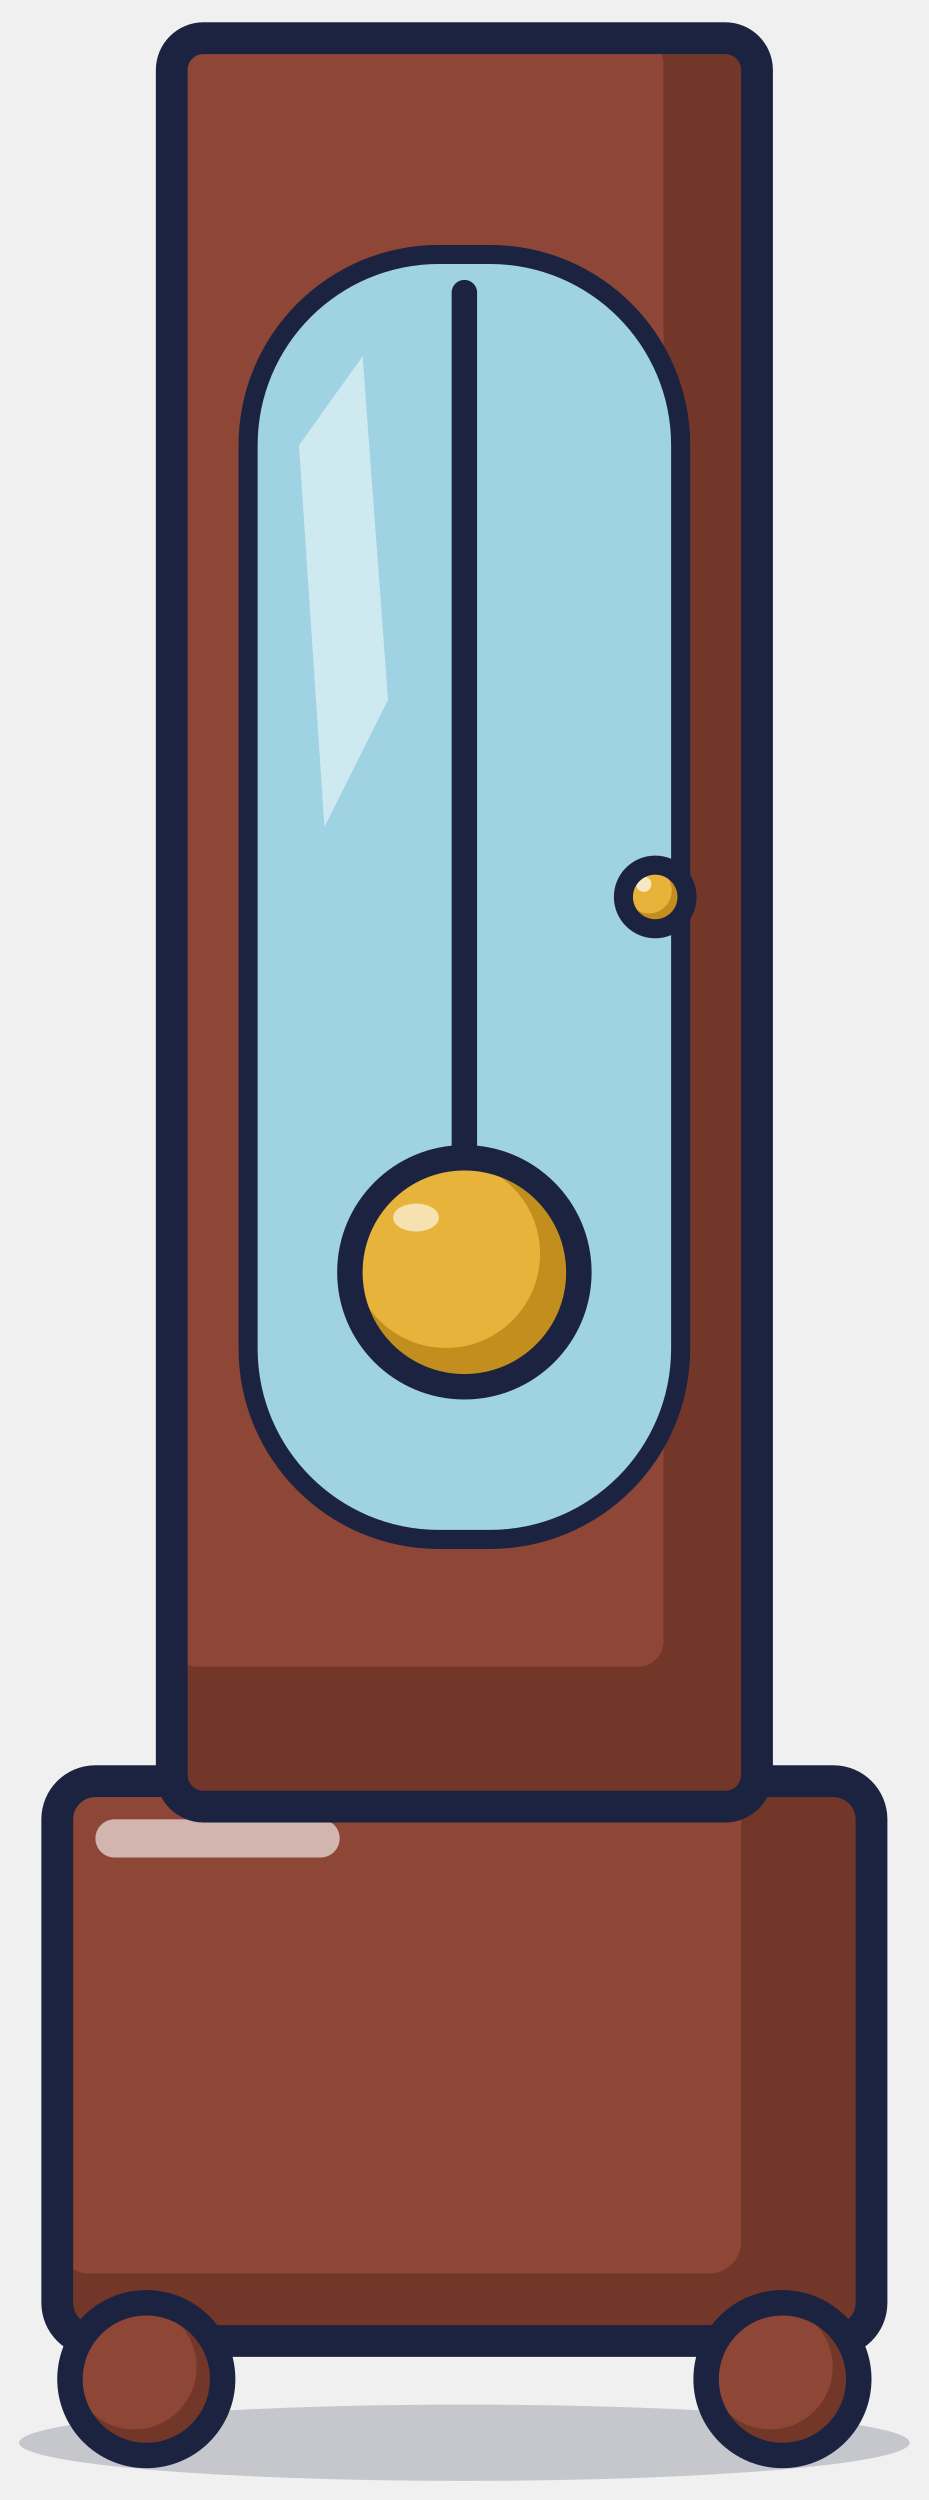
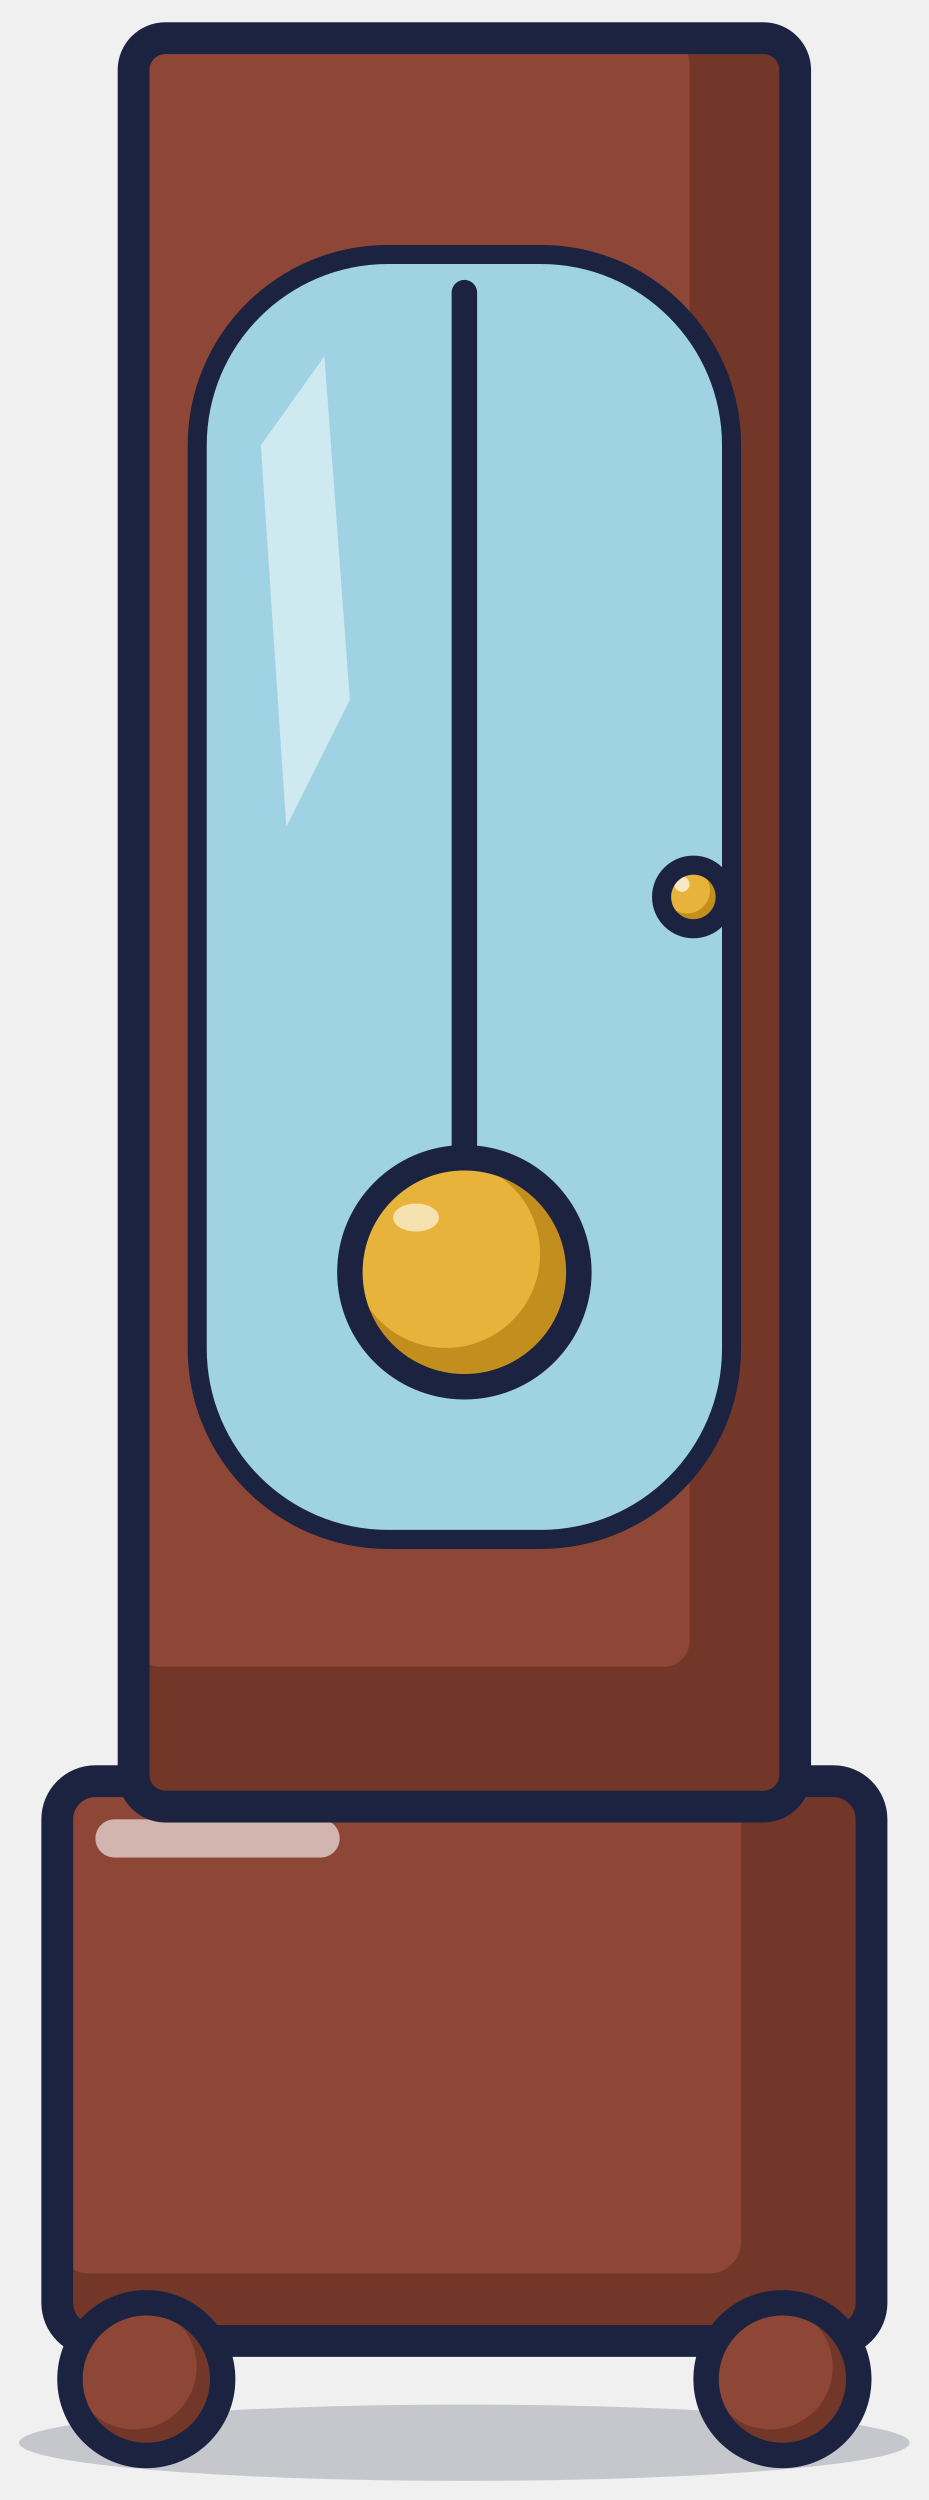
<svg xmlns="http://www.w3.org/2000/svg" width="146" height="393" viewBox="0 0 146 393">
  <ellipse cx="73" cy="384" rx="70" ry="6" fill="#1B2340" fill-opacity="0.2" />
  <rect x="9" y="280" width="128" height="88" rx="6" fill="#723728" />
  <rect x="9" y="280" width="107.5" height="77.4" rx="5" fill="#8E4636" />
  <rect x="15" y="286" width="38.4" height="6" rx="3" fill="#FFFFFF" fill-opacity="0.6" />
  <rect x="9" y="280" width="128" height="88" rx="6" fill="none" stroke="#1B2340" stroke-width="5" stroke-linejoin="round" />
  <ellipse cx="23" cy="374" rx="12" ry="12" fill="#723728" />
  <ellipse cx="21.1" cy="372.1" rx="9.8" ry="9.8" fill="#8E4636" />
  <ellipse cx="23" cy="374" rx="12" ry="12" fill="none" stroke="#1B2340" stroke-width="4" stroke-linejoin="round" />
  <ellipse cx="123" cy="374" rx="12" ry="12" fill="#723728" />
  <ellipse cx="121.1" cy="372.1" rx="9.8" ry="9.8" fill="#8E4636" />
  <ellipse cx="123" cy="374" rx="12" ry="12" fill="none" stroke="#1B2340" stroke-width="4" stroke-linejoin="round" />
-   <rect x="27" y="6" width="92" height="278" rx="5" fill="#723728" />
-   <rect x="27" y="6" width="77.3" height="256" rx="4" fill="#8E4636" />
-   <rect x="27" y="6" width="92" height="278" rx="5" fill="none" stroke="#1B2340" stroke-width="5" stroke-linejoin="round" />
-   <rect x="39" y="40" width="68" height="202" rx="30" fill="#9FD2E3" />
+   <rect x="21" y="6" width="104" height="278" rx="5" fill="#723728" />
+   <rect x="21" y="6" width="87.4" height="256" rx="4" fill="#8E4636" />
+   <rect x="21" y="6" width="104" height="278" rx="5" fill="none" stroke="#1B2340" stroke-width="5" stroke-linejoin="round" />
+   <rect x="31" y="40" width="84" height="202" rx="30" fill="#9FD2E3" />
  <path d="M73 46L73 182" fill="none" stroke="#1B2340" stroke-width="4" stroke-linejoin="round" stroke-linecap="round" />
  <ellipse cx="73" cy="200" rx="18" ry="18" fill="#C28E1E" />
  <ellipse cx="70.1" cy="197.1" rx="14.8" ry="14.8" fill="#E8B33A" />
  <ellipse cx="65.4" cy="191.4" rx="3.6" ry="2.2" fill="#FFFFFF" fill-opacity="0.6" />
  <ellipse cx="73" cy="200" rx="18" ry="18" fill="none" stroke="#1B2340" stroke-width="4" stroke-linejoin="round" />
-   <path d="M47 70L57 56L61 110L51 130Z" fill="#FFFFFF" fill-opacity="0.5" />
-   <rect x="39" y="40" width="68" height="202" rx="30" fill="none" stroke="#1B2340" stroke-width="3" stroke-linejoin="round" />
-   <circle cx="103" cy="141" r="5" fill="#C28E1E" />
-   <circle cx="102" cy="140" r="3.6" fill="#E8B33A" />
-   <circle cx="101.2" cy="139" r="1.2" fill="#FFFFFF" fill-opacity="0.7" />
-   <circle cx="103" cy="141" r="5" fill="none" stroke="#1B2340" stroke-width="3" stroke-linejoin="round" />
+   <path d="M41 70L51 56L55 110L45 130Z" fill="#FFFFFF" fill-opacity="0.5" />
+   <rect x="31" y="40" width="84" height="202" rx="30" fill="none" stroke="#1B2340" stroke-width="3" stroke-linejoin="round" />
+   <circle cx="109" cy="141" r="5" fill="#C28E1E" />
+   <circle cx="108" cy="140" r="3.6" fill="#E8B33A" />
+   <circle cx="107.2" cy="139" r="1.2" fill="#FFFFFF" fill-opacity="0.7" />
+   <circle cx="109" cy="141" r="5" fill="none" stroke="#1B2340" stroke-width="3" stroke-linejoin="round" />
</svg>
